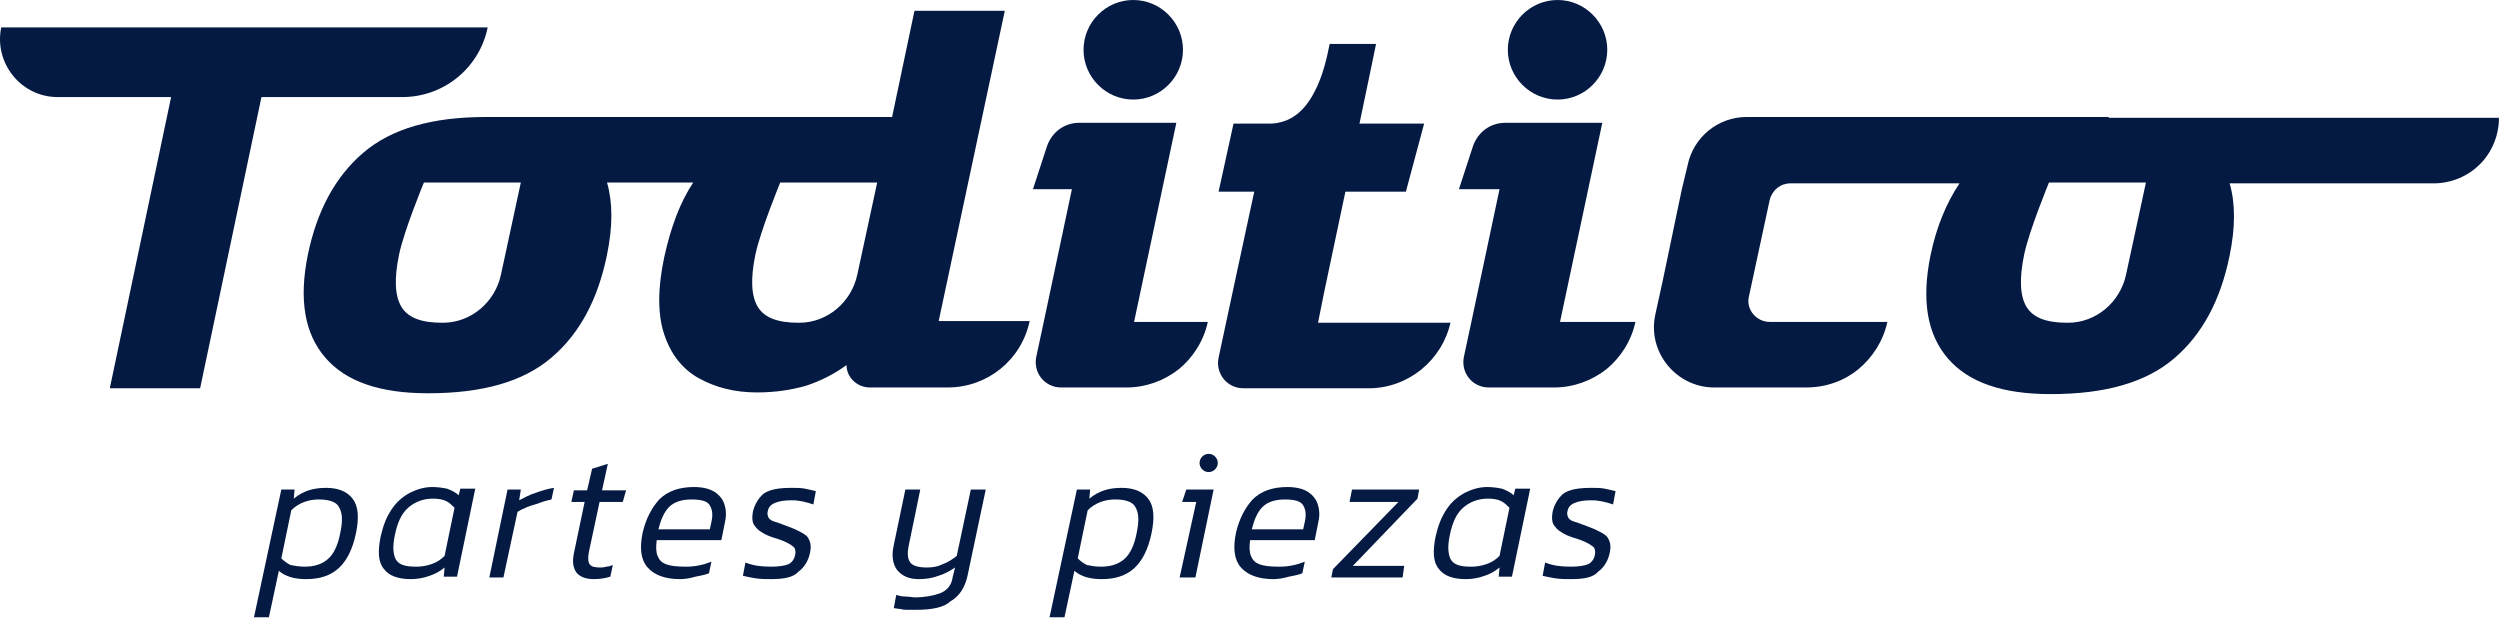
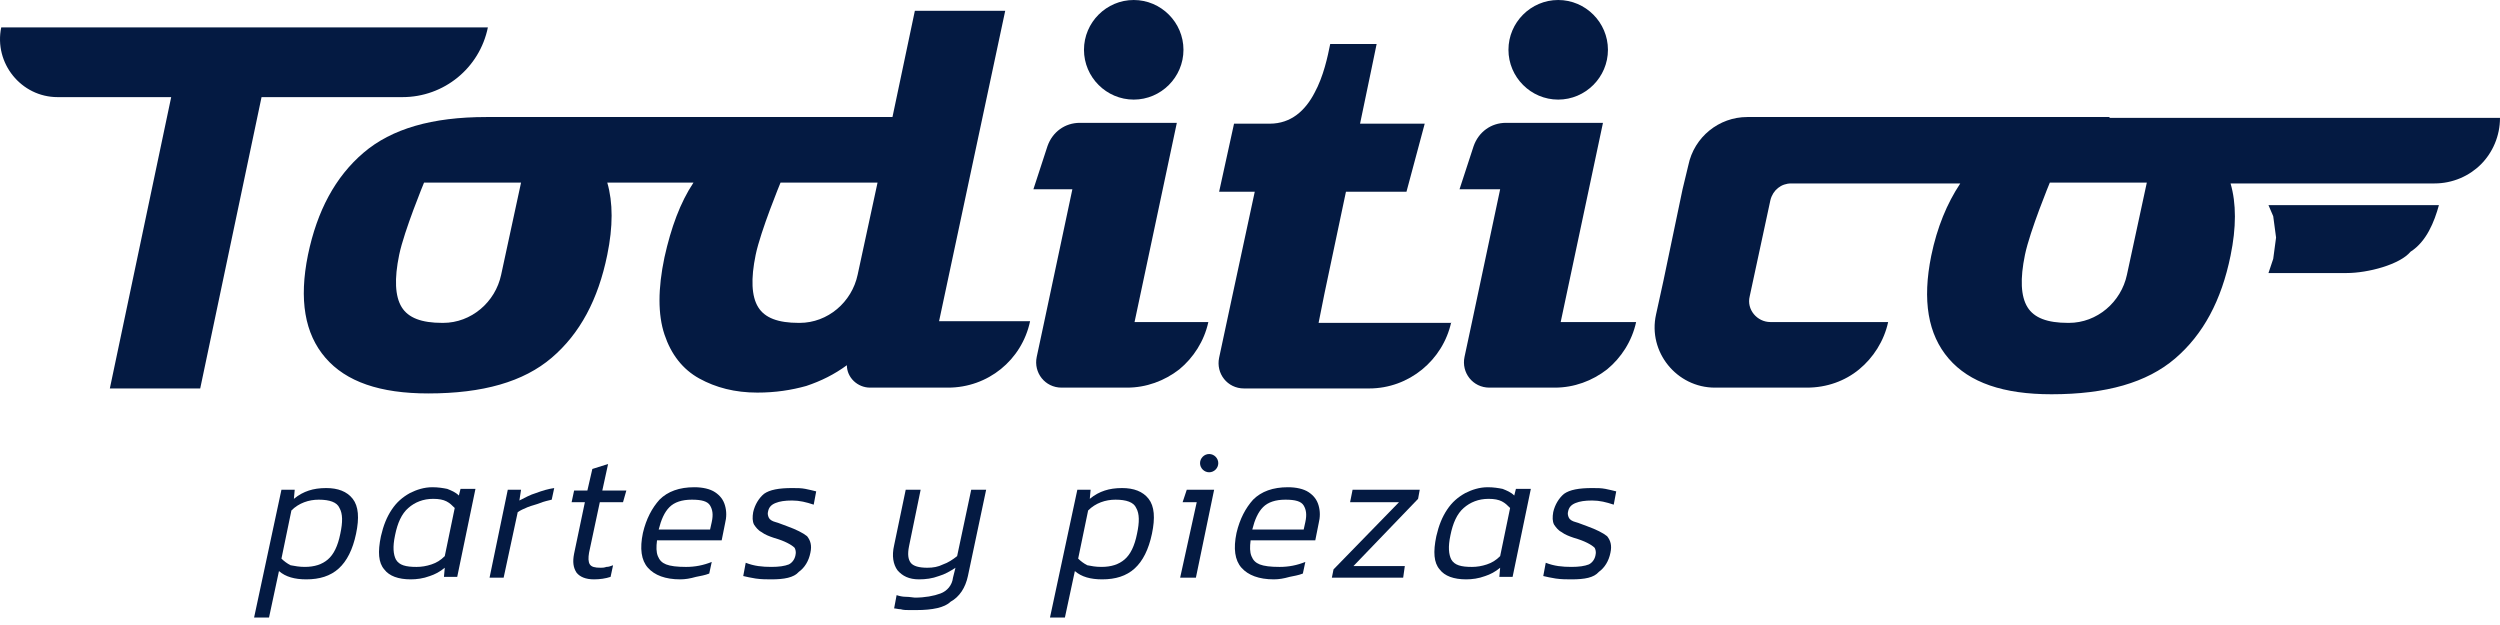
- <svg xmlns="http://www.w3.org/2000/svg" width="162" height="40" viewBox="0 0 162 40" fill="none">
-   <path d="M0.08 1.774C-0.403 4.086 1.369 6.29 3.731 6.29H11.088L7.115 25.161H12.968L16.942 6.29H26.071C28.756 6.29 31.065 4.409 31.602 1.774H0.08Z" fill="#041A42" />
-   <path d="M78.267 20.86C77.999 22.097 77.301 23.172 76.388 23.925C75.421 24.678 74.24 25.108 73.005 25.108H68.762C67.688 25.108 66.936 24.14 67.151 23.119L67.635 20.86L69.46 12.258H66.936L67.849 9.463C68.172 8.549 68.977 7.957 69.944 7.957H76.227L73.488 20.86H78.267Z" fill="#041A42" />
-   <path d="M105.977 20.86C105.709 22.097 105.011 23.172 104.098 23.925C103.131 24.678 101.95 25.108 100.715 25.108H96.472C95.398 25.108 94.647 24.14 94.861 23.119L95.345 20.86L97.17 12.258H94.539L95.452 9.463C95.774 8.549 96.58 7.957 97.546 7.957H103.829L101.09 20.86H105.977Z" fill="#041A42" />
-   <path d="M94.001 20.86C93.465 23.333 91.263 25.161 88.685 25.161H80.576C79.502 25.161 78.751 24.194 78.965 23.172L79.449 20.914L79.771 19.409L81.275 12.419H78.965L79.932 8.011H82.241C83.637 8.011 84.55 7.15 85.141 6.021C85.732 4.946 86 3.656 86.161 2.849H89.168L88.846 4.409L88.094 8.011H92.283L91.102 12.419H87.182L85.785 19.032L85.409 20.914H94.001V20.86Z" fill="#041A42" />
-   <path d="M60.815 20.86L65.111 0.699H59.258L57.808 7.581H53.083C53.029 7.581 52.975 7.581 52.868 7.581H31.495C28.005 7.581 25.373 8.333 23.547 9.892C21.722 11.451 20.54 13.656 19.949 16.505C19.359 19.409 19.735 21.613 21.077 23.172C22.42 24.731 24.621 25.484 27.736 25.484C31.28 25.484 33.911 24.731 35.737 23.172C37.563 21.613 38.745 19.409 39.335 16.505C39.711 14.677 39.711 13.118 39.335 11.828H44.92C44.061 13.118 43.47 14.731 43.041 16.667C42.611 18.71 42.611 20.376 43.041 21.667C43.47 22.957 44.222 23.925 45.296 24.516C46.37 25.108 47.605 25.43 49.055 25.43C50.236 25.43 51.257 25.269 52.223 25C53.19 24.677 54.049 24.247 54.855 23.656C54.855 24.462 55.553 25.108 56.358 25.108H61.406C63.984 25.108 66.185 23.333 66.722 20.806H60.815V20.86ZM32.462 17.796C32.086 19.57 30.528 20.914 28.703 20.914H28.649C27.306 20.914 26.447 20.591 26.018 19.892C25.588 19.194 25.534 18.064 25.857 16.505C26.179 14.946 27.468 11.828 27.468 11.828H33.75L32.462 17.796ZM55.553 17.796C55.177 19.57 53.62 20.914 51.794 20.914H51.74C50.398 20.914 49.538 20.591 49.109 19.892C48.679 19.194 48.625 18.064 48.948 16.505C49.27 14.946 50.559 11.828 50.559 11.828H56.842L55.553 17.796Z" fill="#041A42" />
-   <path d="M76.657 3.226C76.657 5 75.207 6.452 73.435 6.452C71.663 6.452 70.213 5 70.213 3.226C70.213 1.452 71.663 0 73.435 0C75.207 0 76.657 1.452 76.657 3.226Z" fill="#041A42" />
-   <path d="M16.458 40L18.23 31.72H19.089L19.036 32.312C19.358 32.043 19.68 31.882 20.002 31.774C20.324 31.667 20.7 31.613 21.13 31.613C21.882 31.613 22.472 31.828 22.848 32.312C23.224 32.796 23.278 33.548 23.063 34.57C22.848 35.591 22.472 36.344 21.935 36.828C21.398 37.312 20.7 37.527 19.841 37.527C19.089 37.527 18.499 37.366 18.069 36.989L17.425 40H16.458ZM19.734 36.72C20.378 36.72 20.861 36.559 21.237 36.236C21.613 35.914 21.882 35.376 22.043 34.57C22.204 33.817 22.204 33.279 21.989 32.903C21.828 32.527 21.345 32.365 20.647 32.365C20.002 32.365 19.358 32.581 18.875 33.065L18.23 36.183C18.391 36.344 18.606 36.505 18.821 36.613C19.089 36.667 19.412 36.72 19.734 36.72Z" fill="#041A42" />
-   <path d="M26.608 37.527C25.802 37.527 25.212 37.312 24.889 36.882C24.513 36.452 24.46 35.753 24.674 34.731C24.836 34.032 25.05 33.495 25.373 33.011C25.695 32.527 26.071 32.204 26.554 31.936C26.984 31.721 27.467 31.559 28.004 31.559C28.38 31.559 28.702 31.613 28.971 31.667C29.239 31.774 29.508 31.882 29.722 32.097L29.83 31.667H30.796L29.615 37.366H28.756L28.809 36.774C28.487 37.043 28.165 37.204 27.843 37.312C27.413 37.473 26.984 37.527 26.608 37.527ZM26.984 36.721C27.306 36.721 27.628 36.667 27.95 36.559C28.272 36.452 28.541 36.29 28.809 36.022L29.454 32.903C29.293 32.742 29.132 32.581 28.917 32.473C28.702 32.366 28.433 32.312 28.058 32.312C27.413 32.312 26.876 32.527 26.447 32.903C26.017 33.28 25.748 33.871 25.587 34.678C25.426 35.43 25.48 35.914 25.641 36.237C25.856 36.613 26.285 36.721 26.984 36.721Z" fill="#041A42" />
-   <path d="M31.709 37.419L32.89 31.72H33.75L33.642 32.419C33.964 32.258 34.34 32.043 34.716 31.935C35.146 31.774 35.522 31.667 35.898 31.613L35.736 32.365C35.522 32.419 35.253 32.473 34.985 32.581C34.716 32.688 34.448 32.742 34.179 32.849C33.911 32.957 33.696 33.065 33.535 33.172L32.622 37.419H31.709Z" fill="#041A42" />
-   <path d="M38.475 37.527C37.938 37.527 37.562 37.366 37.348 37.097C37.133 36.774 37.079 36.398 37.187 35.86L37.885 32.527H37.025L37.187 31.774H38.046L38.368 30.376L39.388 30.054L39.012 31.774H40.57L40.355 32.527H38.851L38.153 35.806C38.099 36.129 38.099 36.398 38.207 36.559C38.314 36.72 38.529 36.774 38.905 36.774C39.012 36.774 39.12 36.774 39.281 36.72C39.442 36.72 39.549 36.667 39.71 36.613L39.549 37.366C39.227 37.473 38.851 37.527 38.475 37.527Z" fill="#041A42" />
-   <path d="M44.06 37.527C43.093 37.527 42.395 37.258 41.966 36.774C41.536 36.29 41.429 35.538 41.644 34.516C41.858 33.602 42.234 32.903 42.718 32.366C43.255 31.828 44.006 31.559 44.973 31.559C45.51 31.559 45.993 31.667 46.316 31.882C46.638 32.097 46.852 32.366 46.96 32.742C47.067 33.118 47.067 33.495 46.96 33.925L46.745 35H42.556C42.503 35.43 42.503 35.753 42.61 36.022C42.718 36.29 42.879 36.452 43.147 36.559C43.416 36.667 43.845 36.721 44.436 36.721C45.027 36.721 45.564 36.613 46.101 36.398L45.94 37.151C45.671 37.258 45.349 37.312 45.08 37.366C44.705 37.473 44.382 37.527 44.06 37.527ZM42.664 34.301H45.993L46.101 33.817C46.208 33.333 46.154 33.011 45.993 32.742C45.832 32.473 45.456 32.366 44.812 32.366C44.167 32.366 43.684 32.527 43.362 32.849C43.04 33.172 42.825 33.656 42.664 34.301Z" fill="#041A42" />
-   <path d="M49.967 37.527C49.645 37.527 49.323 37.527 48.947 37.473C48.625 37.419 48.356 37.366 48.142 37.312L48.303 36.452C48.84 36.667 49.377 36.72 49.967 36.72C50.451 36.72 50.827 36.667 51.095 36.559C51.31 36.452 51.471 36.236 51.525 35.968C51.578 35.753 51.525 35.591 51.471 35.484C51.364 35.376 51.203 35.269 50.988 35.161C50.773 35.054 50.504 34.946 50.129 34.839C49.806 34.731 49.538 34.624 49.323 34.462C49.108 34.355 48.947 34.14 48.84 33.978C48.732 33.763 48.732 33.495 48.786 33.172C48.893 32.688 49.162 32.258 49.484 31.989C49.86 31.72 50.451 31.613 51.31 31.613C51.632 31.613 51.901 31.613 52.169 31.667C52.438 31.72 52.652 31.774 52.867 31.828L52.706 32.688C52.223 32.527 51.793 32.419 51.31 32.419C50.827 32.419 50.504 32.473 50.236 32.581C49.967 32.688 49.806 32.849 49.753 33.118C49.699 33.279 49.753 33.441 49.806 33.548C49.86 33.656 50.021 33.763 50.236 33.817C50.451 33.871 50.666 33.978 50.988 34.086C51.578 34.301 52.008 34.516 52.276 34.731C52.491 35 52.599 35.322 52.491 35.806C52.384 36.344 52.115 36.774 51.739 37.043C51.417 37.419 50.773 37.527 49.967 37.527Z" fill="#041A42" />
-   <path d="M59.365 39.516C59.258 39.516 59.097 39.516 58.882 39.516C58.721 39.516 58.506 39.516 58.345 39.462C58.184 39.462 58.023 39.409 57.916 39.409L58.077 38.548C58.238 38.602 58.453 38.656 58.667 38.656C58.936 38.656 59.151 38.71 59.258 38.71C59.902 38.71 60.493 38.602 60.923 38.441C61.352 38.28 61.675 37.903 61.728 37.419L61.889 36.774C61.567 36.989 61.191 37.204 60.815 37.312C60.386 37.473 59.956 37.527 59.526 37.527C58.882 37.527 58.453 37.312 58.13 36.935C57.862 36.559 57.754 36.022 57.916 35.323L58.667 31.721H59.634L58.882 35.376C58.775 35.914 58.828 36.237 58.989 36.452C59.151 36.667 59.526 36.774 60.063 36.774C60.44 36.774 60.762 36.721 61.084 36.559C61.406 36.452 61.728 36.237 61.997 36.022L62.91 31.721H63.876L62.695 37.312C62.534 38.065 62.158 38.656 61.567 38.979C61.191 39.355 60.386 39.516 59.365 39.516Z" fill="#041A42" />
-   <path d="M68.011 40L69.783 31.72H70.642L70.588 32.312C70.911 32.043 71.233 31.882 71.555 31.774C71.877 31.667 72.253 31.613 72.683 31.613C73.434 31.613 74.025 31.828 74.401 32.312C74.777 32.796 74.831 33.548 74.616 34.57C74.401 35.591 74.025 36.344 73.488 36.828C72.951 37.312 72.253 37.527 71.394 37.527C70.642 37.527 70.051 37.366 69.622 36.989L68.977 40H68.011ZM71.34 36.72C71.985 36.72 72.468 36.559 72.844 36.236C73.22 35.914 73.488 35.376 73.649 34.57C73.81 33.817 73.81 33.279 73.596 32.903C73.434 32.527 72.951 32.365 72.253 32.365C71.609 32.365 70.964 32.581 70.481 33.065L69.837 36.183C69.998 36.344 70.213 36.505 70.427 36.613C70.696 36.667 70.964 36.72 71.34 36.72Z" fill="#041A42" />
-   <path d="M76.441 37.419L77.515 32.527H76.603L76.871 31.721H78.643L77.462 37.419H76.441Z" fill="#041A42" />
-   <path d="M82.51 37.527C81.544 37.527 80.846 37.258 80.416 36.774C79.986 36.29 79.879 35.538 80.094 34.516C80.308 33.602 80.684 32.903 81.168 32.366C81.705 31.828 82.457 31.559 83.423 31.559C83.96 31.559 84.444 31.667 84.766 31.882C85.088 32.097 85.303 32.366 85.41 32.742C85.517 33.118 85.517 33.495 85.41 33.925L85.195 35H81.007C80.953 35.43 80.953 35.753 81.06 36.022C81.168 36.29 81.329 36.452 81.597 36.559C81.866 36.667 82.295 36.721 82.886 36.721C83.477 36.721 84.014 36.613 84.551 36.398L84.39 37.151C84.121 37.258 83.799 37.312 83.531 37.366C83.155 37.473 82.832 37.527 82.51 37.527ZM81.114 34.301H84.444L84.551 33.817C84.658 33.333 84.605 33.011 84.444 32.742C84.282 32.473 83.906 32.366 83.262 32.366C82.618 32.366 82.134 32.527 81.812 32.849C81.49 33.172 81.275 33.656 81.114 34.301Z" fill="#041A42" />
-   <path d="M86.269 37.419L86.376 36.882L90.618 32.527H87.45L87.611 31.721H91.961L91.853 32.312L87.665 36.667H90.994L90.887 37.419H86.269Z" fill="#041A42" />
-   <path d="M94.968 37.527C94.162 37.527 93.572 37.312 93.25 36.882C92.874 36.452 92.82 35.753 93.035 34.731C93.196 34.032 93.411 33.495 93.733 33.011C94.055 32.527 94.431 32.204 94.914 31.936C95.344 31.721 95.827 31.559 96.364 31.559C96.74 31.559 97.062 31.613 97.331 31.667C97.599 31.774 97.868 31.882 98.083 32.097L98.19 31.667H99.157L97.975 37.366H97.116L97.17 36.774C96.847 37.043 96.525 37.204 96.203 37.312C95.773 37.473 95.344 37.527 94.968 37.527ZM95.344 36.721C95.666 36.721 95.988 36.667 96.311 36.559C96.633 36.452 96.901 36.29 97.17 36.022L97.814 32.903C97.653 32.742 97.492 32.581 97.277 32.473C97.062 32.366 96.794 32.312 96.418 32.312C95.773 32.312 95.237 32.527 94.807 32.903C94.377 33.28 94.109 33.871 93.948 34.678C93.787 35.43 93.84 35.914 94.001 36.237C94.216 36.613 94.646 36.721 95.344 36.721Z" fill="#041A42" />
-   <path d="M101.789 37.527C101.466 37.527 101.144 37.527 100.768 37.473C100.446 37.419 100.178 37.366 99.963 37.312L100.124 36.452C100.661 36.667 101.198 36.72 101.789 36.72C102.272 36.72 102.648 36.667 102.916 36.559C103.131 36.452 103.292 36.236 103.346 35.968C103.4 35.753 103.346 35.591 103.292 35.484C103.185 35.376 103.024 35.269 102.809 35.161C102.594 35.054 102.326 34.946 101.95 34.839C101.628 34.731 101.359 34.624 101.144 34.462C100.929 34.355 100.768 34.14 100.661 33.978C100.554 33.763 100.554 33.495 100.607 33.172C100.715 32.688 100.983 32.258 101.305 31.989C101.681 31.72 102.272 31.613 103.131 31.613C103.453 31.613 103.722 31.613 103.99 31.667C104.259 31.72 104.474 31.774 104.689 31.828L104.527 32.688C104.044 32.527 103.615 32.419 103.131 32.419C102.648 32.419 102.326 32.473 102.057 32.581C101.789 32.688 101.628 32.849 101.574 33.118C101.52 33.279 101.574 33.441 101.628 33.548C101.681 33.656 101.842 33.763 102.057 33.817C102.272 33.871 102.487 33.978 102.809 34.086C103.4 34.301 103.829 34.516 104.098 34.731C104.313 35 104.42 35.322 104.313 35.806C104.205 36.344 103.937 36.774 103.561 37.043C103.239 37.419 102.648 37.527 101.789 37.527Z" fill="#041A42" />
-   <path d="M78.912 30C78.912 30.323 78.643 30.591 78.321 30.591C77.999 30.591 77.731 30.323 77.731 30C77.731 29.677 77.999 29.409 78.321 29.409C78.643 29.409 78.912 29.677 78.912 30Z" fill="#041A42" />
-   <path d="M104.151 3.226C104.151 5 102.701 6.452 100.929 6.452C99.157 6.452 97.707 5 97.707 3.226C97.707 1.452 99.157 0 100.929 0C102.701 0 104.151 1.452 104.151 3.226Z" fill="#041A42" />
-   <path d="M136.64 7.581C136.586 7.581 136.533 7.581 136.479 7.581H113.173C111.347 7.581 109.736 8.871 109.36 10.699L108.984 12.258L107.749 18.172L107.266 20.377C106.729 22.796 108.609 25.108 111.079 25.108H112.099H117.039C118.328 25.108 119.51 24.678 120.423 23.925C121.335 23.172 122.034 22.097 122.302 20.86H114.677C113.817 20.86 113.119 20.054 113.334 19.194L114.677 12.957C114.838 12.312 115.375 11.882 116.019 11.882H126.974C126.115 13.172 125.47 14.731 125.095 16.559C124.504 19.462 124.88 21.667 126.222 23.226C127.565 24.785 129.766 25.538 132.881 25.538C136.425 25.538 139.057 24.785 140.882 23.226C142.708 21.667 143.89 19.462 144.48 16.559C144.856 14.731 144.856 13.172 144.48 11.882H157.691C158.872 11.882 159.946 11.398 160.698 10.645C161.45 9.893 161.933 8.817 161.933 7.634H136.64V7.581ZM137.768 17.796C137.392 19.57 135.835 20.914 134.009 20.914H133.955C132.613 20.914 131.753 20.591 131.324 19.893C130.894 19.194 130.84 18.065 131.163 16.506C131.485 14.946 132.774 11.828 132.774 11.828H139.057L137.768 17.796Z" fill="#041A42" />
+ <svg xmlns="http://www.w3.org/2000/svg" width="176" height="44" viewBox="0 0 176 44" fill="none">
+   <path d="M0.087 1.928C-0.438 4.441 1.488 6.837 4.056 6.837H12.052L7.733 27.347H14.095L18.413 6.837H28.336C31.254 6.837 33.764 4.791 34.347 1.928H0.087Z" fill="#041A42" />
+   <path d="M85.067 22.673C84.775 24.017 84.016 25.185 83.024 26.003C81.973 26.821 80.689 27.289 79.347 27.289H74.736C73.569 27.289 72.752 26.237 72.985 25.127L73.51 22.673L75.495 13.323H72.752L73.744 10.284C74.094 9.291 74.969 8.648 76.02 8.648H82.849L79.872 22.673H85.067Z" fill="#041A42" />
+   <path d="M115.183 22.673C114.891 24.017 114.133 25.185 113.14 26.003C112.09 26.821 110.806 27.289 109.463 27.289H104.853C103.685 27.289 102.868 26.237 103.102 25.127L103.627 22.673L105.611 13.323H102.751L103.744 10.284C104.094 9.291 104.969 8.648 106.02 8.648H112.849L109.872 22.673H115.183Z" fill="#041A42" />
+   <path d="M102.168 22.672C101.584 25.36 99.191 27.347 96.39 27.347H87.576C86.409 27.347 85.592 26.295 85.826 25.185L86.351 22.731L86.701 21.095L88.335 13.498H85.826L86.876 8.707H89.386C90.903 8.707 91.896 7.772 92.538 6.545C93.18 5.376 93.471 3.973 93.647 3.097H96.915L96.565 4.791L95.748 8.707H100.3L99.016 13.498H94.755L93.238 20.686L92.829 22.731H102.168V22.672Z" fill="#041A42" />
+   <path d="M66.098 22.672L70.767 0.76H64.406L62.83 8.239H57.694C57.635 8.239 57.577 8.239 57.46 8.239H34.231C30.437 8.239 27.577 9.057 25.593 10.752C23.608 12.446 22.324 14.842 21.682 17.939C21.04 21.095 21.449 23.491 22.908 25.185C24.367 26.88 26.76 27.698 30.145 27.698C33.997 27.698 36.857 26.88 38.841 25.185C40.826 23.491 42.11 21.095 42.752 17.939C43.16 15.952 43.16 14.258 42.752 12.855H48.822C47.888 14.258 47.246 16.011 46.779 18.114C46.312 20.335 46.312 22.146 46.779 23.549C47.246 24.951 48.063 26.003 49.23 26.646C50.398 27.289 51.74 27.639 53.316 27.639C54.6 27.639 55.709 27.464 56.76 27.172C57.81 26.821 58.744 26.354 59.62 25.711C59.62 26.587 60.378 27.289 61.254 27.289H66.74C69.542 27.289 71.935 25.36 72.518 22.614H66.098V22.672ZM35.281 19.342C34.873 21.27 33.18 22.731 31.196 22.731H31.137C29.678 22.731 28.744 22.38 28.277 21.621C27.81 20.861 27.752 19.634 28.102 17.939C28.452 16.245 29.853 12.855 29.853 12.855H36.682L35.281 19.342ZM60.378 19.342C59.97 21.27 58.277 22.731 56.293 22.731H56.234C54.775 22.731 53.841 22.38 53.374 21.621C52.907 20.861 52.849 19.634 53.199 17.939C53.55 16.245 54.95 12.855 54.95 12.855H61.779L60.378 19.342Z" fill="#041A42" />
+   <path d="M83.316 3.506C83.316 5.434 81.74 7.012 79.814 7.012C77.888 7.012 76.312 5.434 76.312 3.506C76.312 1.578 77.888 0 79.814 0C81.74 0 83.316 1.578 83.316 3.506Z" fill="#041A42" />
+   <path d="M17.888 43.475L19.814 34.476H20.748L20.69 35.119C21.04 34.827 21.39 34.651 21.74 34.535C22.091 34.418 22.499 34.359 22.966 34.359C23.783 34.359 24.425 34.593 24.834 35.119C25.242 35.645 25.301 36.463 25.067 37.573C24.834 38.683 24.425 39.501 23.841 40.027C23.258 40.553 22.499 40.787 21.565 40.787C20.748 40.787 20.106 40.612 19.639 40.203L18.939 43.475H17.888ZM21.448 39.91C22.149 39.91 22.674 39.735 23.083 39.385C23.491 39.034 23.783 38.45 23.958 37.573C24.133 36.755 24.133 36.171 23.9 35.762C23.725 35.353 23.2 35.177 22.441 35.177C21.74 35.177 21.04 35.411 20.515 35.937L19.814 39.326C19.989 39.501 20.223 39.677 20.456 39.794C20.748 39.852 21.098 39.91 21.448 39.91Z" fill="#041A42" />
+   <path d="M28.919 40.787C28.044 40.787 27.402 40.553 27.052 40.086C26.643 39.618 26.585 38.859 26.818 37.748C26.993 36.989 27.227 36.404 27.577 35.879C27.927 35.353 28.336 35.002 28.861 34.71C29.328 34.476 29.853 34.301 30.437 34.301C30.845 34.301 31.196 34.359 31.487 34.418C31.779 34.535 32.071 34.651 32.304 34.885L32.421 34.418H33.472L32.188 40.612H31.254L31.312 39.969C30.962 40.261 30.612 40.437 30.262 40.553C29.795 40.729 29.328 40.787 28.919 40.787ZM29.328 39.911C29.678 39.911 30.028 39.852 30.378 39.735C30.729 39.618 31.02 39.443 31.312 39.151L32.013 35.762C31.838 35.586 31.663 35.411 31.429 35.294C31.196 35.177 30.904 35.119 30.495 35.119C29.795 35.119 29.211 35.353 28.744 35.762C28.277 36.171 27.985 36.813 27.81 37.69C27.635 38.508 27.694 39.034 27.869 39.385C28.102 39.794 28.569 39.911 29.328 39.911Z" fill="#041A42" />
+   <path d="M34.464 40.67L35.748 34.476H36.682L36.565 35.236C36.915 35.06 37.324 34.827 37.733 34.71C38.199 34.535 38.608 34.418 39.017 34.359L38.841 35.177C38.608 35.236 38.316 35.294 38.024 35.411C37.733 35.528 37.441 35.586 37.149 35.703C36.857 35.82 36.623 35.937 36.448 36.054L35.456 40.67H34.464Z" fill="#041A42" />
+   <path d="M41.818 40.787C41.234 40.787 40.826 40.612 40.592 40.319C40.359 39.969 40.301 39.56 40.417 38.976L41.176 35.353H40.242L40.417 34.535H41.351L41.701 33.015L42.81 32.665L42.402 34.535H44.094L43.861 35.353H42.227L41.468 38.917C41.41 39.268 41.41 39.56 41.526 39.735C41.643 39.91 41.876 39.969 42.285 39.969C42.402 39.969 42.519 39.969 42.694 39.91C42.869 39.91 42.985 39.852 43.16 39.794L42.985 40.612C42.635 40.729 42.227 40.787 41.818 40.787Z" fill="#041A42" />
+   <path d="M47.888 40.787C46.837 40.787 46.079 40.495 45.612 39.969C45.145 39.443 45.028 38.625 45.262 37.515C45.495 36.521 45.904 35.762 46.429 35.177C47.013 34.593 47.83 34.301 48.88 34.301C49.464 34.301 49.989 34.418 50.339 34.651C50.69 34.885 50.923 35.177 51.04 35.586C51.157 35.995 51.157 36.404 51.04 36.872L50.806 38.041H46.254C46.196 38.508 46.196 38.859 46.312 39.151C46.429 39.443 46.604 39.618 46.896 39.735C47.188 39.852 47.655 39.911 48.297 39.911C48.939 39.911 49.522 39.794 50.106 39.56L49.931 40.378C49.639 40.495 49.289 40.553 48.997 40.612C48.588 40.729 48.238 40.787 47.888 40.787ZM46.371 37.281H49.989L50.106 36.755C50.223 36.229 50.164 35.879 49.989 35.586C49.814 35.294 49.406 35.177 48.705 35.177C48.005 35.177 47.48 35.353 47.129 35.703C46.779 36.054 46.546 36.58 46.371 37.281Z" fill="#041A42" />
+   <path d="M54.308 40.787C53.958 40.787 53.608 40.787 53.199 40.729C52.849 40.67 52.557 40.612 52.324 40.553L52.499 39.618C53.083 39.852 53.666 39.91 54.308 39.91C54.834 39.91 55.242 39.852 55.534 39.735C55.767 39.618 55.942 39.385 56.001 39.092C56.059 38.859 56.001 38.683 55.942 38.566C55.826 38.45 55.651 38.333 55.417 38.216C55.184 38.099 54.892 37.982 54.483 37.865C54.133 37.748 53.841 37.632 53.608 37.456C53.374 37.339 53.199 37.106 53.083 36.93C52.966 36.697 52.966 36.404 53.024 36.054C53.141 35.528 53.433 35.06 53.783 34.768C54.191 34.476 54.834 34.359 55.767 34.359C56.117 34.359 56.409 34.359 56.701 34.418C56.993 34.476 57.227 34.535 57.46 34.593L57.285 35.528C56.76 35.353 56.293 35.236 55.767 35.236C55.242 35.236 54.892 35.294 54.6 35.411C54.308 35.528 54.133 35.703 54.075 35.995C54.016 36.171 54.075 36.346 54.133 36.463C54.191 36.58 54.367 36.697 54.6 36.755C54.834 36.813 55.067 36.93 55.417 37.047C56.059 37.281 56.526 37.515 56.818 37.748C57.051 38.041 57.168 38.391 57.051 38.917C56.935 39.501 56.643 39.969 56.234 40.261C55.884 40.67 55.184 40.787 54.308 40.787Z" fill="#041A42" />
+   <path d="M64.522 42.949C64.405 42.949 64.23 42.949 63.997 42.949C63.822 42.949 63.588 42.949 63.413 42.891C63.238 42.891 63.063 42.832 62.946 42.832L63.121 41.897C63.297 41.956 63.53 42.014 63.763 42.014C64.055 42.014 64.289 42.073 64.405 42.073C65.106 42.073 65.748 41.956 66.215 41.78C66.682 41.605 67.032 41.196 67.09 40.67L67.265 39.969C66.915 40.203 66.507 40.436 66.098 40.553C65.631 40.729 65.164 40.787 64.697 40.787C63.997 40.787 63.53 40.553 63.18 40.144C62.888 39.735 62.771 39.151 62.946 38.391L63.763 34.476H64.814L63.997 38.45C63.88 39.034 63.938 39.385 64.114 39.618C64.289 39.852 64.697 39.969 65.281 39.969C65.689 39.969 66.04 39.91 66.39 39.735C66.74 39.618 67.09 39.385 67.382 39.151L68.374 34.476H69.425L68.141 40.553C67.966 41.371 67.557 42.014 66.915 42.365C66.507 42.774 65.631 42.949 64.522 42.949Z" fill="#041A42" />
+   <path d="M73.919 43.475L75.845 34.476H76.779L76.721 35.119C77.071 34.827 77.421 34.651 77.771 34.535C78.121 34.418 78.53 34.359 78.997 34.359C79.814 34.359 80.456 34.593 80.864 35.119C81.273 35.645 81.331 36.463 81.098 37.573C80.864 38.683 80.456 39.501 79.872 40.027C79.289 40.553 78.53 40.787 77.596 40.787C76.779 40.787 76.137 40.612 75.67 40.203L74.969 43.475H73.919ZM77.538 39.91C78.238 39.91 78.763 39.735 79.172 39.385C79.58 39.034 79.872 38.45 80.047 37.573C80.222 36.755 80.222 36.171 79.989 35.762C79.814 35.353 79.289 35.177 78.53 35.177C77.829 35.177 77.129 35.411 76.604 35.937L75.903 39.326C76.079 39.501 76.312 39.677 76.545 39.794C76.837 39.852 77.129 39.91 77.538 39.91Z" fill="#041A42" />
+   <path d="M83.082 40.67L84.25 35.353H83.257L83.549 34.476H85.475L84.191 40.67H83.082Z" fill="#041A42" />
+   <path d="M89.678 40.787C88.627 40.787 87.868 40.495 87.401 39.969C86.934 39.443 86.818 38.625 87.051 37.515C87.285 36.521 87.693 35.762 88.219 35.177C88.802 34.593 89.619 34.301 90.67 34.301C91.254 34.301 91.779 34.418 92.129 34.651C92.479 34.885 92.713 35.177 92.829 35.586C92.946 35.995 92.946 36.404 92.829 36.872L92.596 38.041H88.043C87.985 38.508 87.985 38.859 88.102 39.151C88.219 39.443 88.394 39.618 88.685 39.735C88.977 39.852 89.444 39.911 90.086 39.911C90.728 39.911 91.312 39.794 91.895 39.56L91.721 40.378C91.429 40.495 91.078 40.553 90.787 40.612C90.378 40.729 90.028 40.787 89.678 40.787ZM88.16 37.281H91.779L91.895 36.755C92.012 36.229 91.954 35.879 91.779 35.586C91.604 35.294 91.195 35.177 90.495 35.177C89.794 35.177 89.269 35.353 88.919 35.703C88.569 36.054 88.335 36.58 88.16 37.281Z" fill="#041A42" />
+   <path d="M93.763 40.67L93.88 40.086L98.491 35.353H95.047L95.222 34.476H99.95L99.833 35.119L95.281 39.852H98.899L98.783 40.67H93.763Z" fill="#041A42" />
+   <path d="M103.218 40.787C102.343 40.787 101.701 40.553 101.351 40.086C100.942 39.618 100.884 38.859 101.117 37.748C101.292 36.989 101.526 36.404 101.876 35.879C102.226 35.353 102.635 35.002 103.16 34.71C103.627 34.476 104.152 34.301 104.736 34.301C105.144 34.301 105.495 34.359 105.786 34.418C106.078 34.535 106.37 34.651 106.604 34.885L106.72 34.418H107.771L106.487 40.612H105.553L105.611 39.969C105.261 40.261 104.911 40.437 104.561 40.553C104.094 40.729 103.627 40.787 103.218 40.787ZM103.627 39.911C103.977 39.911 104.327 39.852 104.678 39.735C105.028 39.618 105.32 39.443 105.611 39.151L106.312 35.762C106.137 35.586 105.962 35.411 105.728 35.294C105.495 35.177 105.203 35.119 104.794 35.119C104.094 35.119 103.51 35.353 103.043 35.762C102.576 36.171 102.285 36.813 102.109 37.69C101.934 38.508 101.993 39.034 102.168 39.385C102.401 39.794 102.868 39.911 103.627 39.911Z" fill="#041A42" />
+   <path d="M110.631 40.787C110.281 40.787 109.93 40.787 109.522 40.729C109.172 40.67 108.88 40.612 108.646 40.553L108.821 39.618C109.405 39.852 109.989 39.91 110.631 39.91C111.156 39.91 111.565 39.852 111.856 39.735C112.09 39.618 112.265 39.385 112.323 39.092C112.382 38.859 112.323 38.683 112.265 38.566C112.148 38.45 111.973 38.333 111.74 38.216C111.506 38.099 111.214 37.982 110.806 37.865C110.456 37.748 110.164 37.632 109.93 37.456C109.697 37.339 109.522 37.106 109.405 36.93C109.288 36.697 109.288 36.404 109.347 36.054C109.463 35.528 109.755 35.06 110.105 34.768C110.514 34.476 111.156 34.359 112.09 34.359C112.44 34.359 112.732 34.359 113.024 34.418C113.316 34.476 113.549 34.535 113.782 34.593L113.607 35.528C113.082 35.353 112.615 35.236 112.09 35.236C111.565 35.236 111.214 35.294 110.923 35.411C110.631 35.528 110.456 35.703 110.397 35.995C110.339 36.171 110.397 36.346 110.456 36.463C110.514 36.58 110.689 36.697 110.923 36.755C111.156 36.813 111.39 36.93 111.74 37.047C112.382 37.281 112.849 37.515 113.14 37.748C113.374 38.041 113.491 38.391 113.374 38.917C113.257 39.501 112.965 39.969 112.557 40.261C112.207 40.67 111.565 40.787 110.631 40.787Z" fill="#041A42" />
+   <path d="M85.767 32.606C85.767 32.957 85.475 33.249 85.125 33.249C84.775 33.249 84.483 32.957 84.483 32.606C84.483 32.256 84.775 31.963 85.125 31.963C85.475 31.963 85.767 32.256 85.767 32.606Z" fill="#041A42" />
+   <path d="M113.199 3.506C113.199 5.434 111.623 7.012 109.697 7.012C107.771 7.012 106.195 5.434 106.195 3.506C106.195 1.578 107.771 0 109.697 0C111.623 0 113.199 1.578 113.199 3.506Z" fill="#041A42" />
+   <path d="M171.7 14.441C171.378 15.613 170.826 17.008 169.7 17.722C168.952 18.623 166.712 19.222 165.2 19.222H159.7L160.035 18.222L160.235 16.722L160.035 15.222L159.7 14.441H171.7Z" fill="#041A42" />
+   <path d="M148.51 8.239C148.451 8.239 148.393 8.239 148.335 8.239H123.004C121.02 8.239 119.269 9.642 118.86 11.628L118.452 13.323L117.109 19.751L116.584 22.146C116 24.776 118.043 27.289 120.728 27.289H121.837H127.206C128.607 27.289 129.891 26.821 130.884 26.003C131.876 25.185 132.634 24.016 132.926 22.672H124.638C123.705 22.672 122.946 21.796 123.179 20.861L124.638 14.083C124.814 13.381 125.397 12.914 126.098 12.914H138.004C137.07 14.316 136.37 16.011 135.961 17.998C135.319 21.153 135.728 23.549 137.187 25.244C138.646 26.938 141.039 27.756 144.424 27.756C148.276 27.756 151.136 26.938 153.121 25.244C155.105 23.549 156.389 21.153 157.031 17.998C157.44 16.011 157.44 14.316 157.031 12.914H171.389C172.673 12.914 173.84 12.388 174.658 11.57C175.475 10.752 176 9.583 176 8.298H148.51V8.239ZM149.736 19.342C149.327 21.27 147.634 22.731 145.65 22.731H145.592C144.132 22.731 143.199 22.38 142.732 21.621C142.265 20.861 142.206 19.634 142.557 17.939C142.907 16.245 144.308 12.855 144.308 12.855H151.136L149.736 19.342Z" fill="#041A42" />
</svg>
